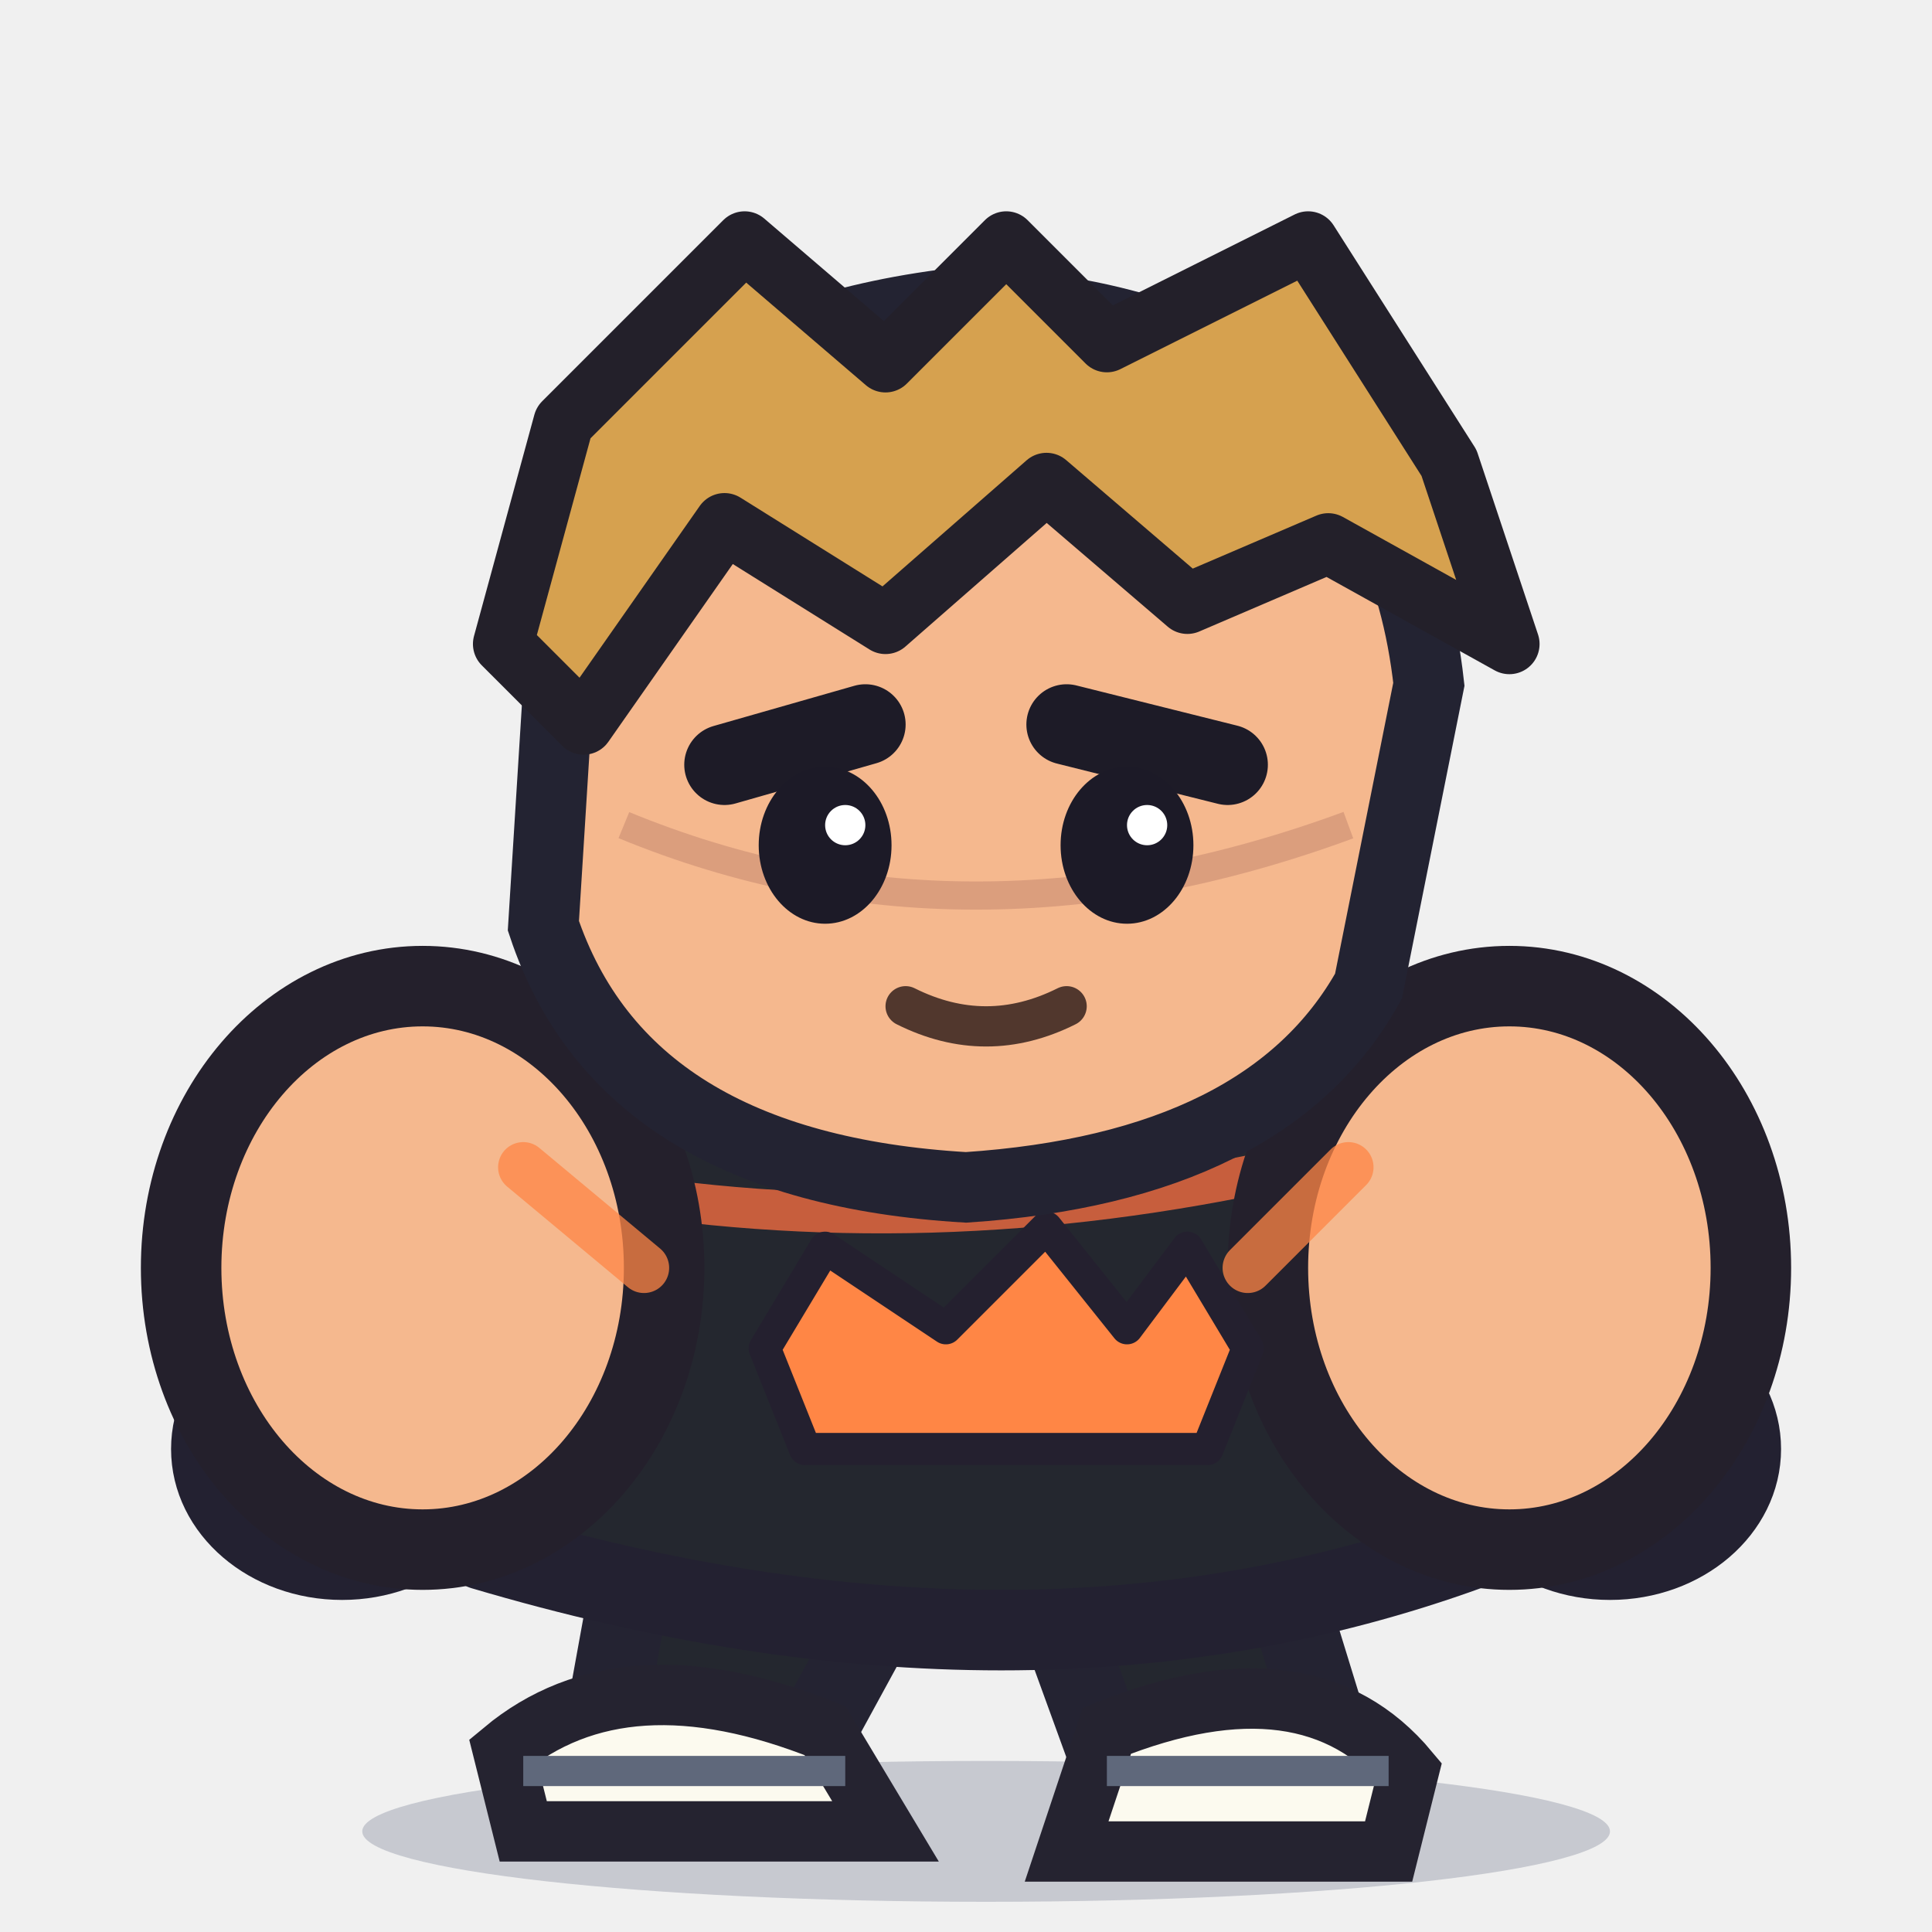
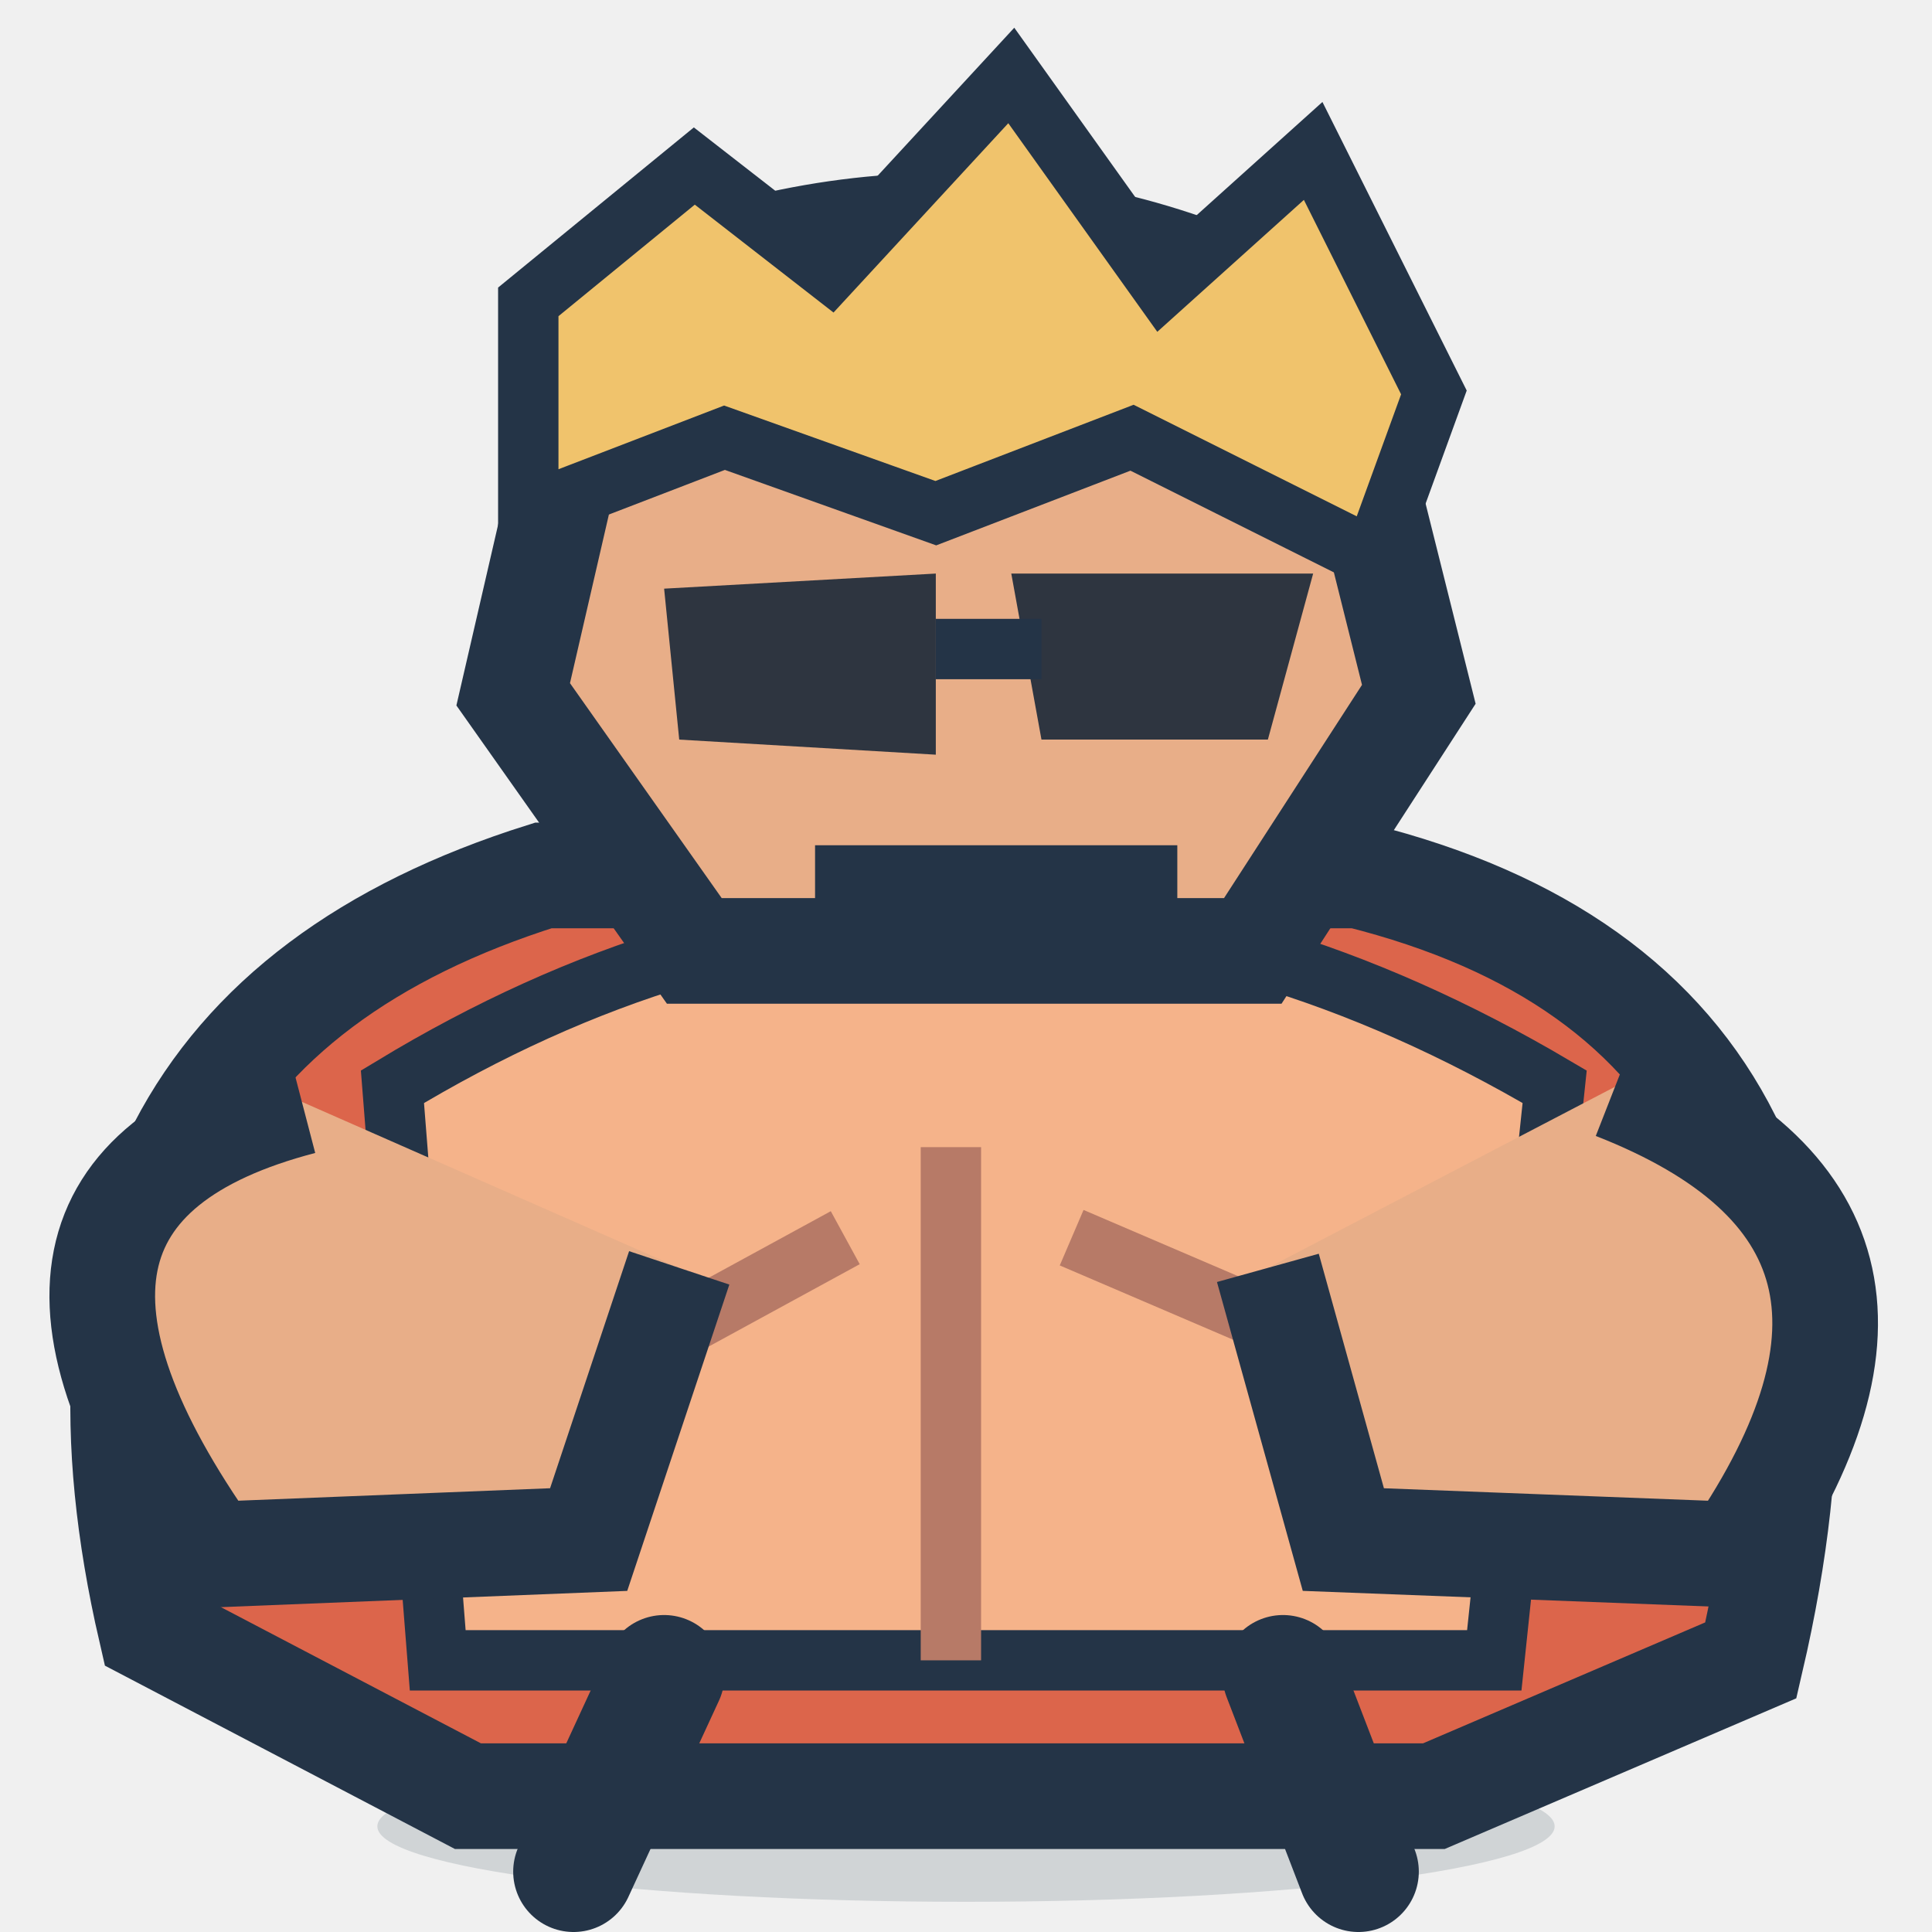
- <svg xmlns="http://www.w3.org/2000/svg" width="96" height="96" viewBox="0 0 96 96">
-   <ellipse cx="49" cy="91" rx="31" ry="3.5" fill="#212D50" opacity=".20" />
-   <path d="M32 75 L30 86 L40 87 L46 76Z M51 76 L55 87 L66 86 L62 73Z" fill="#24272F" stroke="#242332" stroke-width="4" stroke-linejoin="round" />
-   <path d="M25 87 Q31 82 41 86 L44 91 L26 91Z M55 86 Q65 82 70 88 L69 92 L53 92Z" fill="#FCFAEF" stroke="#252330" stroke-width="3" />
-   <path d="M26 88 H42 M55 88 H69" stroke="#5F687B" stroke-width="1.5" />
-   <path d="M27 55 Q18 54 15 65 L19 72 Q26 74 32 66Z M67 55 Q75 54 81 66 L77 72 Q69 74 63 67Z" fill="#24272F" stroke="#232131" stroke-width="3.5" />
-   <ellipse cx="17" cy="72" rx="7" ry="6" fill="#F5B88E" stroke="#232131" stroke-width="3" />
-   <ellipse cx="80" cy="72" rx="7" ry="6" fill="#F5B88E" stroke="#232131" stroke-width="3" />
-   <path d="M29 54 Q40 52 48 56 Q57 52 67 55 L73 77 Q51 85 24 77Z" fill="#24272F" stroke="#232131" stroke-width="4" stroke-linejoin="round" />
-   <path d="M29 59 Q46 62 64 58" fill="none" stroke="#F06B41" stroke-width="2" opacity=".8" />
-   <ellipse cx="21" cy="63" rx="12" ry="14" fill="#F5B88E" stroke="#24202C" stroke-width="4" />
-   <ellipse cx="75" cy="63" rx="12" ry="14" fill="#F5B88E" stroke="#24202C" stroke-width="4" />
-   <path d="M38 67 L41 62 L47 66 L52 61 L56 66 L59 62 L62 67 L60 72 H40 Z" fill="#FF8645" stroke="#24202F" stroke-width="1.6" stroke-linejoin="round" />
-   <path d="M28 30 Q30 17 48 15 Q69 16 71 34 L68 49 Q63 58 48 59 Q31 58 27 46Z" fill="#F5B88E" stroke="#232332" stroke-width="3.5" />
-   <path d="M31 41 q17 7 36 0" fill="none" stroke="#B57765" stroke-width="1.4" opacity=".4" />
-   <path d="M36 38 l7 -2 M53 36 l8 2" stroke="#1D1B27" stroke-width="4" stroke-linecap="round" />
-   <ellipse cx="41" cy="42" rx="3.3" ry="3.9" fill="#1C1A27" />
-   <ellipse cx="56" cy="42" rx="3.3" ry="3.9" fill="#1C1A27" />
-   <circle cx="42" cy="41" r="1" fill="#fff" />
-   <circle cx="57" cy="41" r="1" fill="#fff" />
-   <path d="M45 50 Q49 52 53 50" stroke="#51372D" stroke-width="2" fill="none" stroke-linecap="round" />
-   <path d="M25 32 L28 21 L37 12 L44 18 L50 12 L55 17 L65 12 L72 23 L75 32 L66 27 L59 30 L52 24 L44 31 L36 26 L29 36Z" fill="#D6A14F" stroke="#23202A" stroke-width="3" stroke-linejoin="round" />
-   <path d="M26 58 l6 5 M67 58 l-5 5" stroke="#FF8645" stroke-width="2.5" stroke-linecap="round" opacity=".75" />
+ <svg xmlns="http://www.w3.org/2000/svg" width="128" height="128" viewBox="0 0 128 128">
+   <ellipse cx="64" cy="121" rx="39" ry="5" fill="#1C3544" opacity=".15" />
+   <g transform="translate(0 0) rotate(0 64 72)">
+     <path d="M10 108Q1 69 36 58L90 58Q126 67 116 110L95 119H31Z" fill="#DC654B" stroke="#243447" stroke-width="7" />
+     <path d="M26 72Q64 49 103 72L99 110H29Z" fill="#F5B38A" stroke="#243447" stroke-width="4" />
+     <path d="M63 76V110M45 88L56 82M85 88L71 82" stroke="#B77A67" stroke-width="4" />
+     <path d="M20 73Q-3 79 14 103L39 102L45 84M107 72Q130 81 115 103L89 102L84 84" fill="#E8AE88" stroke="#243447" stroke-width="7" />
+     <path d="M40 20Q65 9 88 22L94 46L83 63H46L34 46Z" fill="#E8AE88" stroke="#243447" stroke-width="7" />
+     <path d="M35 34L35 20L46 11L55 18L67 5L77 19L87 10L95 26L91 37L75 29L62 34L48 29Z" fill="#F0C36C" stroke="#243447" stroke-width="4" />
+     <path d="M44 39l18 -1v12l-17 -1Zm23 -1h20l-3 11H69Z" fill="#2E3540" />
+     <path d="M62 43h7M54 58h24" stroke="#243447" stroke-width="4" />
+     <path d="M44 111L38 124 M85 111L90 124" stroke="#243447" stroke-width="8" stroke-linecap="round" />
+   </g>
</svg>
